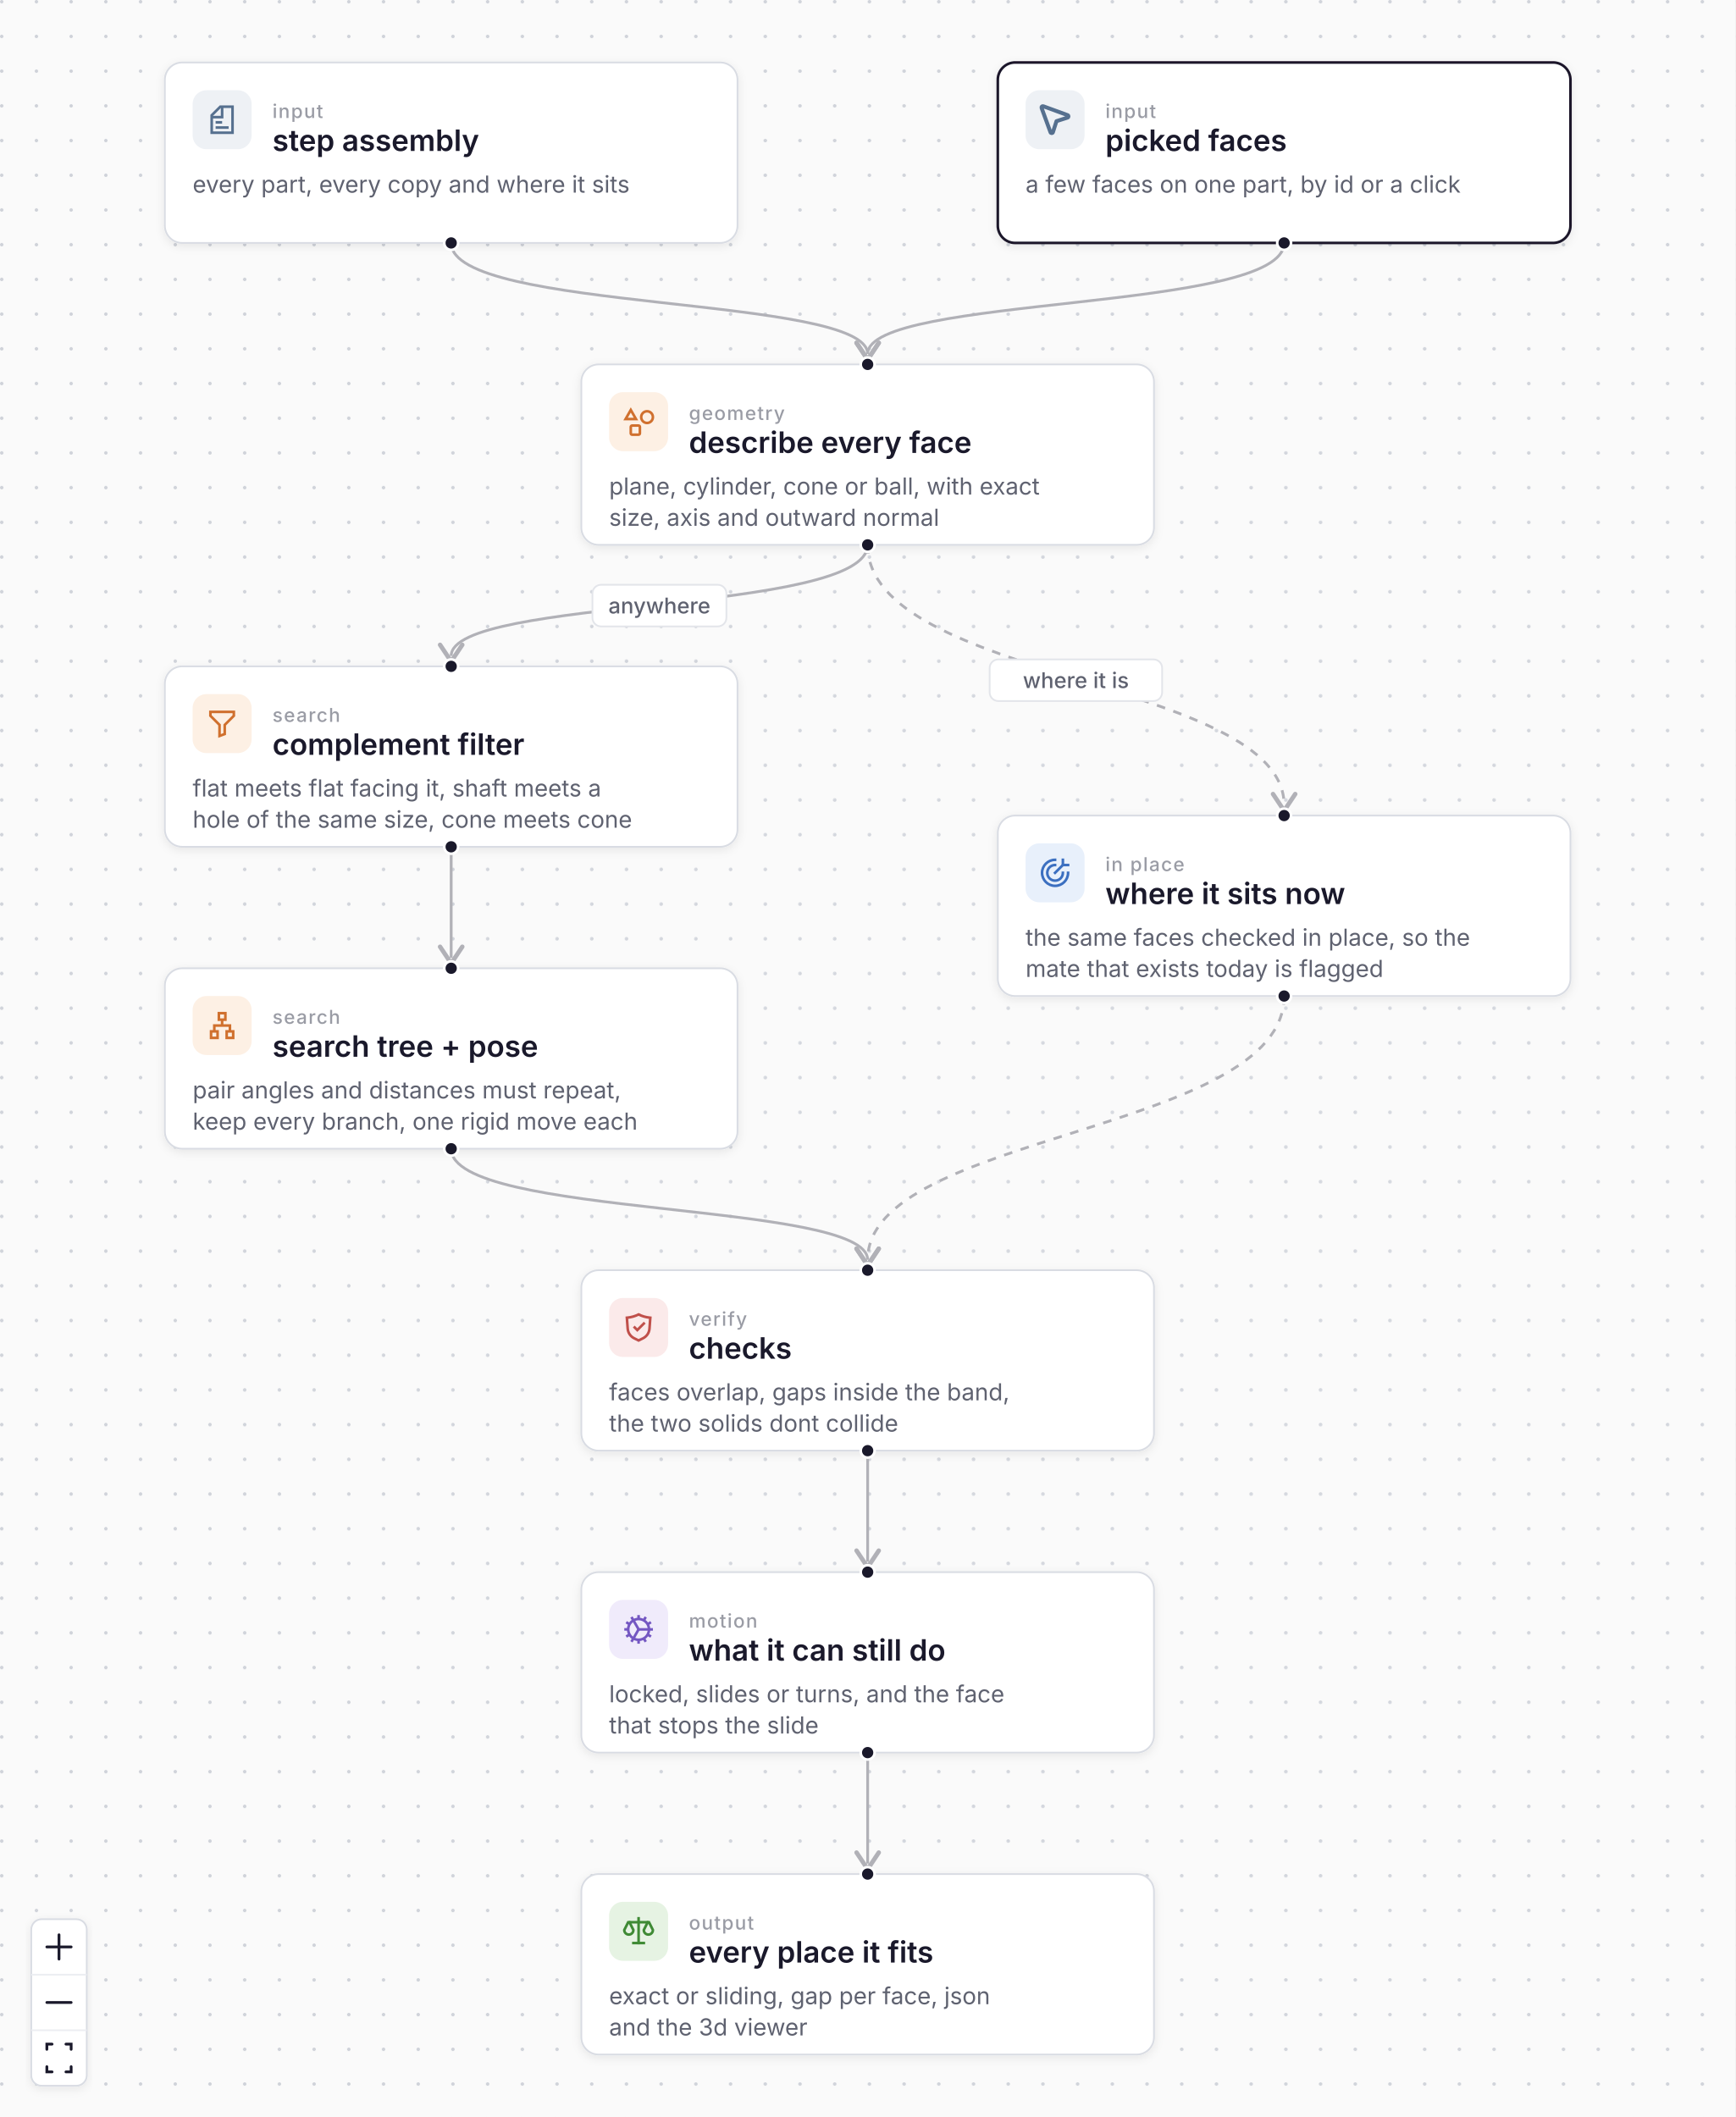
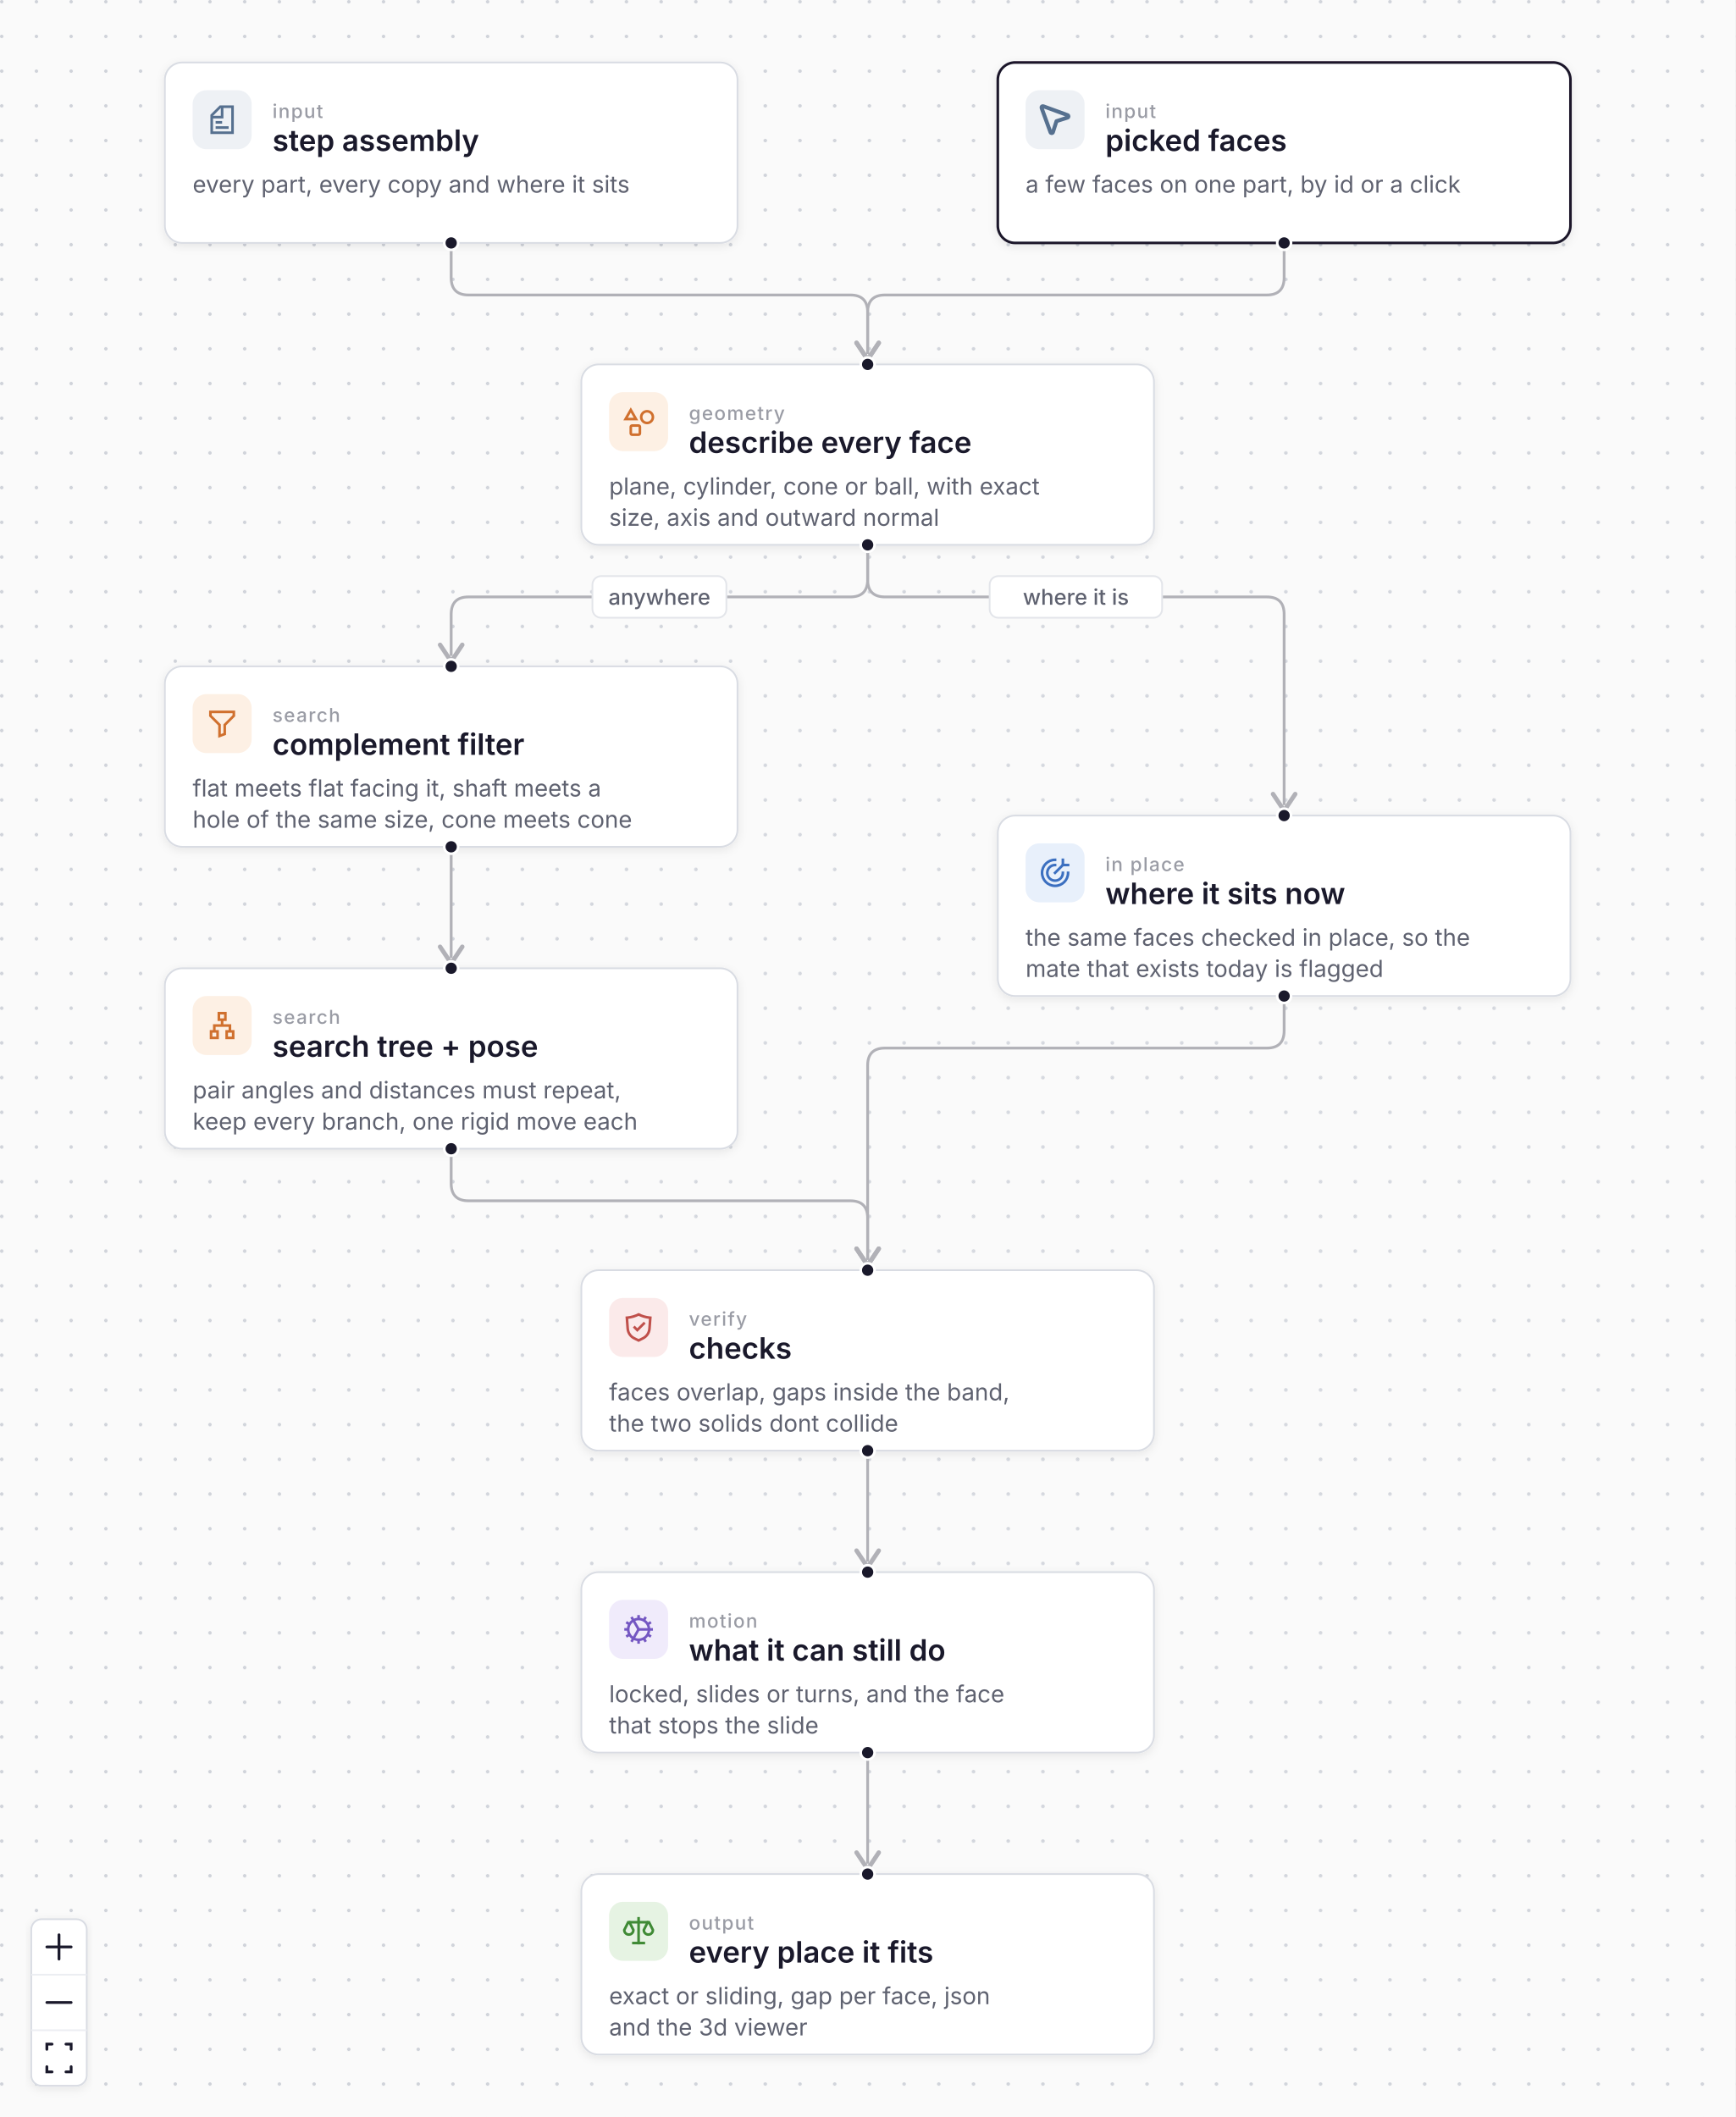
<svg xmlns="http://www.w3.org/2000/svg" width="1000" height="1220" viewBox="0 0 1000 1220">
  <style>.t{font:600 17px Inter,-apple-system,"Segoe UI",Helvetica,Arial,sans-serif;fill:#1a192b}.k{font:500 11px Inter,-apple-system,"Segoe UI",Helvetica,Arial,sans-serif;fill:#9a9ca5;letter-spacing:.06em}.s{font:400 13.5px Inter,-apple-system,"Segoe UI",Helvetica,Arial,sans-serif;fill:#5f6270}.l{font:500 12.5px Inter,-apple-system,"Segoe UI",Helvetica,Arial,sans-serif;fill:#5f6270}.e{fill:none;stroke:#b1b1b7;stroke-width:1.6}.d{stroke-dasharray:5 5}.h{fill:#1a192b;stroke:#fff;stroke-width:1.5}.c{fill:none;stroke:#1a192b;stroke-width:1.6;stroke-linecap:round}</style>
  <defs>
    <pattern id="dots" width="20" height="20" patternUnits="userSpaceOnUse">
      <circle cx="1" cy="1" r="1" fill="#cfd2d9" />
    </pattern>
    <marker id="ar" viewBox="0 0 12 12" refX="6" refY="6" markerWidth="12" markerHeight="12" orient="auto-start-reverse">
      <path d="M2 2 L8 6 L2 10" fill="none" stroke="#b1b1b7" stroke-width="1.6" stroke-linecap="round" stroke-linejoin="round" />
    </marker>
    <filter id="sh" x="-10%" y="-20%" width="120%" height="150%">
      <feDropShadow dx="0" dy="1.5" stdDeviation="2.5" flood-color="#1a192b" flood-opacity=".08" />
    </filter>
  </defs>
  <rect width="1000" height="1220" fill="#fafafa" />
  <rect width="1000" height="1220" fill="url(#dots)" />
-   <path d="M260 140 C260 180 500 170 500 204" class="e" marker-end="url(#ar)" />
-   <path d="M740 140 C740 180 500 170 500 204" class="e" marker-end="url(#ar)" />
-   <path d="M500 314 C500 354 260 344 260 378" class="e" marker-end="url(#ar)" />
-   <path d="M500 314 C500 392.0 740 392.0 740 464" class="e d" marker-end="url(#ar)" />
-   <path d="M260 488 C260 528 260 518 260 552" class="e" marker-end="url(#ar)" />
-   <path d="M260 662 C260 702 500 692 500 726" class="e" marker-end="url(#ar)" />
-   <path d="M740 574 C740 653.0 500 653.0 500 726" class="e d" marker-end="url(#ar)" />
-   <path d="M500 836 C500 876 500 866 500 900" class="e" marker-end="url(#ar)" />
-   <path d="M500 1010 C500 1050 500 1040 500 1074" class="e" marker-end="url(#ar)" />
+   <path d="M260 140 V160 Q260 170 270 170 H490 Q500 170 500 180 V204" class="e" marker-end="url(#ar)" />
+   <path d="M740 140 V160 Q740 170 730 170 H510 Q500 170 500 180 V204" class="e" marker-end="url(#ar)" />
+   <path d="M500 314 V334 Q500 344 490 344 H270 Q260 344 260 354 V378" class="e" marker-end="url(#ar)" />
+   <path d="M500 314 V334 Q500 344 510 344 H730 Q740 344 740 354 V464" class="e" marker-end="url(#ar)" />
+   <path d="M260 488 V552" class="e" marker-end="url(#ar)" />
+   <path d="M260 662 V682 Q260 692 270 692 H490 Q500 692 500 702 V726" class="e" marker-end="url(#ar)" />
+   <path d="M740 574 V594 Q740 604 730 604 H510 Q500 604 500 614 V726" class="e" marker-end="url(#ar)" />
+   <path d="M500 836 V900" class="e" marker-end="url(#ar)" />
+   <path d="M500 1010 V1074" class="e" marker-end="url(#ar)" />
  <rect x="95.0" y="36" width="330" height="104" rx="10" fill="#fff" stroke="#d9dce3" stroke-width="1" filter="url(#sh)" />
  <rect x="111.0" y="52" width="34" height="34" rx="8" fill="#eef1f5" />
  <g transform="translate(119.0,60) scale(0.75)">
    <path d="M8 18H16" stroke="#56708f" stroke-width="2" stroke-miterlimit="10" stroke-linecap="square" fill="none" />
    <path d="M8 14L11 14" stroke="#56708f" stroke-width="2" stroke-miterlimit="10" stroke-linecap="square" fill="none" />
    <path d="M12 2V10H4" stroke="#56708f" stroke-width="2" data-color="color-2" fill="none" />
    <path d="M20 22V2H10.592L4 8.59V22H20Z" stroke="#56708f" stroke-width="2" data-color="color-2" fill="none" />
  </g>
  <text x="157.0" y="68" class="k">input</text>
  <text x="157.0" y="87" class="t">step assembly</text>
  <text x="111.0" y="111" class="s">every part, every copy and where it sits</text>
  <circle cx="260" cy="140" r="4" class="h" />
  <rect x="575.0" y="36" width="330" height="104" rx="10" fill="#fff" stroke="#1a192b" stroke-width="1.5" filter="url(#sh)" />
  <rect x="591.0" y="52" width="34" height="34" rx="8" fill="#eef1f5" />
  <g transform="translate(599.0,60) scale(1.5)">
    <path d="m1.455.814l9.367,3.422c.447.163.434.801-.019.946l-4.258,1.363-1.363,4.258c-.145.454-.782.467-.946.019L.814,1.455c-.146-.399.242-.787.641-.641Z" fill="none" stroke="#56708f" stroke-linecap="round" stroke-linejoin="round" stroke-width="1.5" />
  </g>
  <text x="637.0" y="68" class="k">input</text>
  <text x="637.0" y="87" class="t">picked faces</text>
  <text x="591.0" y="111" class="s">a few faces on one part, by id or a click</text>
  <circle cx="740" cy="140" r="4" class="h" />
  <rect x="335.0" y="210" width="330" height="104" rx="10" fill="#fff" stroke="#d9dce3" stroke-width="1" filter="url(#sh)" />
  <rect x="351.0" y="226" width="34" height="34" rx="8" fill="#fdf0e4" />
  <g transform="translate(359.0,234) scale(0.75)">
    <circle cx="18.5" cy="8.5" r="4.5" fill="none" stroke="#d0702e" stroke-linecap="square" stroke-miterlimit="10" stroke-width="2" data-color="color-2" />
    <rect x="6" y="15" width="7" height="7" rx="1" ry="1" fill="none" stroke="#d0702e" stroke-linecap="square" stroke-miterlimit="10" stroke-width="2" />
    <polygon points="2 10 6 3 10 10 2 10" fill="none" stroke="#d0702e" stroke-linecap="square" stroke-miterlimit="10" stroke-width="2" />
  </g>
  <text x="397.0" y="242" class="k">geometry</text>
  <text x="397.0" y="261" class="t">describe every face</text>
  <text x="351.0" y="285" class="s">plane, cylinder, cone or ball, with exact</text>
  <text x="351.0" y="303" class="s">size, axis and outward normal</text>
  <circle cx="500" cy="210" r="4" class="h" />
  <circle cx="500" cy="314" r="4" class="h" />
  <rect x="95.0" y="384" width="330" height="104" rx="10" fill="#fff" stroke="#d9dce3" stroke-width="1" filter="url(#sh)" />
  <rect x="111.0" y="400" width="34" height="34" rx="8" fill="#fdf0e4" />
  <g transform="translate(119.0,408) scale(0.75)">
    <path d="M3 3H21V6L14 13V20L10 21.5V13L3 6L3 3Z" stroke="#d0702e" stroke-width="2" stroke-linecap="round" fill="none" />
  </g>
  <text x="157.0" y="416" class="k">search</text>
  <text x="157.0" y="435" class="t">complement filter</text>
  <text x="111.0" y="459" class="s">flat meets flat facing it, shaft meets a</text>
  <text x="111.0" y="477" class="s">hole of the same size, cone meets cone</text>
  <circle cx="260" cy="384" r="4" class="h" />
  <circle cx="260" cy="488" r="4" class="h" />
  <rect x="575.0" y="470" width="330" height="104" rx="10" fill="#fff" stroke="#d9dce3" stroke-width="1" filter="url(#sh)" />
  <rect x="591.0" y="486" width="34" height="34" rx="8" fill="#e8f0fb" />
  <g transform="translate(599.0,494) scale(0.75)">
    <path d="M22 12C22 17.523 17.523 22 12 22C6.477 22 2 17.523 2 12C2 6.477 6.477 2 12 2" stroke="#3b6fc0" stroke-width="2" stroke-miterlimit="10" stroke-linecap="square" data-color="color-2" fill="none" />
    <path d="M12 12L18 6L17.5 6.5" stroke="#3b6fc0" stroke-width="2" stroke-linecap="square" fill="none" />
    <path d="M18 12C18 15.314 15.314 18 12 18C8.686 18 6 15.314 6 12C6 8.686 8.686 6 12 6" stroke="#3b6fc0" stroke-width="2" stroke-miterlimit="10" stroke-linecap="square" data-color="color-2" fill="none" />
    <path d="M18 2V6H22" stroke="#3b6fc0" stroke-width="2" stroke-linecap="square" fill="none" />
  </g>
  <text x="637.0" y="502" class="k">in place</text>
  <text x="637.0" y="521" class="t">where it sits now</text>
  <text x="591.0" y="545" class="s">the same faces checked in place, so the</text>
  <text x="591.0" y="563" class="s">mate that exists today is flagged</text>
  <circle cx="740" cy="470" r="4" class="h" />
  <circle cx="740" cy="574" r="4" class="h" />
  <rect x="95.0" y="558" width="330" height="104" rx="10" fill="#fff" stroke="#d9dce3" stroke-width="1" filter="url(#sh)" />
  <rect x="111.0" y="574" width="34" height="34" rx="8" fill="#fdf0e4" />
  <g transform="translate(119.0,582) scale(0.75)">
    <path d="M12 12V7.5" stroke="#d0702e" stroke-width="2" data-color="color-2" fill="none" />
    <path d="M6 16.5V12H18V16.5" stroke="#d0702e" stroke-width="2" data-color="color-2" fill="none" />
    <path d="M14.5 2.5L14.5 7.5L9.5 7.5L9.5 2.5L14.5 2.5Z" stroke="#d0702e" stroke-width="2" fill="none" />
    <path d="M8.5 16.5L8.5 21.5L3.5 21.5L3.5 16.5L8.5 16.5Z" stroke="#d0702e" stroke-width="2" fill="none" />
    <path d="M20.5 16.5L20.5 21.5L15.5 21.5L15.5 16.5L20.5 16.5Z" stroke="#d0702e" stroke-width="2" fill="none" />
  </g>
  <text x="157.0" y="590" class="k">search</text>
  <text x="157.0" y="609" class="t">search tree + pose</text>
  <text x="111.0" y="633" class="s">pair angles and distances must repeat,</text>
  <text x="111.0" y="651" class="s">keep every branch, one rigid move each</text>
  <circle cx="260" cy="558" r="4" class="h" />
  <circle cx="260" cy="662" r="4" class="h" />
  <rect x="335.0" y="732" width="330" height="104" rx="10" fill="#fff" stroke="#d9dce3" stroke-width="1" filter="url(#sh)" />
  <rect x="351.0" y="748" width="34" height="34" rx="8" fill="#fbeaea" />
  <g transform="translate(359.0,756) scale(0.75)">
    <path d="M20.378 12.901L21 4.5L20.45 4.445C17.508 4.151 14.645 3.322 12 2C9.356 3.322 6.492 4.151 3.55 4.445L3 4.5L3.622 12.901C3.857 16.063 5.737 18.869 8.573 20.286L12 22L15.427 20.286C18.263 18.869 20.143 16.063 20.378 12.901Z" stroke="#c0504b" stroke-width="2" stroke-miterlimit="10" stroke-linecap="square" data-color="color-2" fill="none" />
    <path d="M9 12L11 14L16 9" stroke="#c0504b" stroke-width="2" stroke-miterlimit="10" stroke-linecap="square" fill="none" />
  </g>
  <text x="397.0" y="764" class="k">verify</text>
  <text x="397.0" y="783" class="t">checks</text>
  <text x="351.0" y="807" class="s">faces overlap, gaps inside the band,</text>
  <text x="351.0" y="825" class="s">the two solids dont collide</text>
  <circle cx="500" cy="732" r="4" class="h" />
  <circle cx="500" cy="836" r="4" class="h" />
  <rect x="335.0" y="906" width="330" height="104" rx="10" fill="#fff" stroke="#d9dce3" stroke-width="1" filter="url(#sh)" />
  <rect x="351.0" y="922" width="34" height="34" rx="8" fill="#f0ebfb" />
  <g transform="translate(359.0,930) scale(0.75)">
    <path d="M12 12L8 19" stroke="#7457c2" stroke-width="2" fill="none" />
    <path d="M8 5L12.041 12H20" stroke="#7457c2" stroke-width="2" fill="none" />
    <path d="M22.005 11.995L20 12L20.5 11.999" stroke="#7457c2" stroke-width="2" stroke-miterlimit="10" stroke-linecap="square" fill="none" />
    <path d="M12 2V4V3.5" stroke="#7457c2" stroke-width="2" stroke-miterlimit="10" stroke-linecap="square" data-color="color-2" fill="none" />
    <path d="M2.005 11.995H4H3.5" stroke="#7457c2" stroke-width="2" stroke-miterlimit="10" stroke-linecap="square" data-color="color-2" fill="none" />
    <path d="M12 22V20V20.5" stroke="#7457c2" stroke-width="2" stroke-miterlimit="10" stroke-linecap="square" data-color="color-2" fill="none" />
    <path d="M20.668 16.996L18.929 15.998L19.363 16.246" stroke="#7457c2" stroke-width="2" stroke-miterlimit="10" stroke-linecap="square" data-color="color-2" fill="none" />
    <path d="M17.001 3.337L16.001 5.069L16.251 4.636" stroke="#7457c2" stroke-width="2" stroke-miterlimit="10" stroke-linecap="square" data-color="color-2" fill="none" />
    <path d="M3.347 6.996L5.075 7.993L4.642 7.743" stroke="#7457c2" stroke-width="2" stroke-miterlimit="10" stroke-linecap="square" data-color="color-2" fill="none" />
    <path d="M7.001 20.658L8.001 18.926L7.751 19.359" stroke="#7457c2" stroke-width="2" stroke-miterlimit="10" stroke-linecap="square" fill="none" />
    <path d="M17.008 20.656L16.002 18.922L16.253 19.355" stroke="#7457c2" stroke-width="2" stroke-miterlimit="10" stroke-linecap="square" data-color="color-2" fill="none" />
    <path d="M20.662 6.994L18.93 7.994L19.363 7.744" stroke="#7457c2" stroke-width="2" stroke-miterlimit="10" stroke-linecap="square" data-color="color-2" fill="none" />
    <path d="M7.008 3.336L8.006 5.063L7.756 4.63" stroke="#7457c2" stroke-width="2" stroke-miterlimit="10" stroke-linecap="square" fill="none" />
    <path d="M3.341 16.994L5.073 15.994L4.64 16.244" stroke="#7457c2" stroke-width="2" stroke-miterlimit="10" stroke-linecap="square" data-color="color-2" fill="none" />
    <path d="M12 20C16.418 20 20 16.418 20 12C20 7.582 16.418 4 12 4C7.582 4 4 7.582 4 12C4 16.418 7.582 20 12 20Z" stroke="#7457c2" stroke-width="2" stroke-miterlimit="10" stroke-linecap="square" fill="none" />
  </g>
  <text x="397.0" y="938" class="k">motion</text>
  <text x="397.0" y="957" class="t">what it can still do</text>
  <text x="351.0" y="981" class="s">locked, slides or turns, and the face</text>
  <text x="351.0" y="999" class="s">that stops the slide</text>
  <circle cx="500" cy="906" r="4" class="h" />
  <circle cx="500" cy="1010" r="4" class="h" />
  <rect x="335.0" y="1080" width="330" height="104" rx="10" fill="#fff" stroke="#d9dce3" stroke-width="1" filter="url(#sh)" />
  <rect x="351.0" y="1096" width="34" height="34" rx="8" fill="#e6f3e3" />
  <g transform="translate(359.0,1104) scale(0.75)">
    <path d="M12 2V21" stroke="#3f8a35" stroke-width="2" stroke-linecap="square" data-color="color-2" fill="none" />
    <path d="M19.5 14.5C21.433 14.5 23 12.933 23 11L20 5H19L16 11C16 12.933 17.567 14.5 19.5 14.5Z" stroke="#3f8a35" stroke-width="2" fill="none" />
    <path d="M4.5 14.5C6.433 14.5 8 12.933 8 11L5 5H4L1 11C1 12.933 2.567 14.5 4.5 14.5Z" stroke="#3f8a35" stroke-width="2" fill="none" />
    <path d="M4.5 5H19.5" stroke="#3f8a35" stroke-width="2" fill="none" />
    <path d="M8 21H16" stroke="#3f8a35" stroke-width="2" stroke-linecap="square" data-color="color-2" fill="none" />
  </g>
  <text x="397.0" y="1112" class="k">output</text>
  <text x="397.0" y="1131" class="t">every place it fits</text>
  <text x="351.0" y="1155" class="s">exact or sliding, gap per face, json</text>
  <text x="351.0" y="1173" class="s">and the 3d viewer</text>
  <circle cx="500" cy="1080" r="4" class="h" />
-   <rect x="341.4" y="337.0" width="77.2" height="24" rx="5" fill="#fff" stroke="#e3e5ea" />
-   <text x="380.0" y="353.5" class="l" text-anchor="middle">anywhere</text>
-   <rect x="570.3" y="380.0" width="99.4" height="24" rx="5" fill="#fff" stroke="#e3e5ea" />
-   <text x="620.0" y="396.5" class="l" text-anchor="middle">where it is</text>
+   <rect x="341.4" y="332" width="77.2" height="24" rx="5" fill="#fff" stroke="#e3e5ea" />
+   <text x="380.0" y="348.5" class="l" text-anchor="middle">anywhere</text>
+   <rect x="570.3" y="332" width="99.4" height="24" rx="5" fill="#fff" stroke="#e3e5ea" />
+   <text x="620.0" y="348.5" class="l" text-anchor="middle">where it is</text>
  <g transform="translate(18,1106)">
    <rect width="32" height="96" rx="6" fill="#fff" stroke="#d9dce3" filter="url(#sh)" />
    <path d="M16 9v14M9 16h14" class="c" />
    <line x1="0" y1="32" x2="32" y2="32" stroke="#eceef2" />
    <path d="M9 48h14" class="c" />
    <line x1="0" y1="64" x2="32" y2="64" stroke="#eceef2" />
    <path d="M9 75v-3h3M23 75v-3h-3M9 85v3h3M23 85v3h-3" class="c" />
  </g>
</svg>
